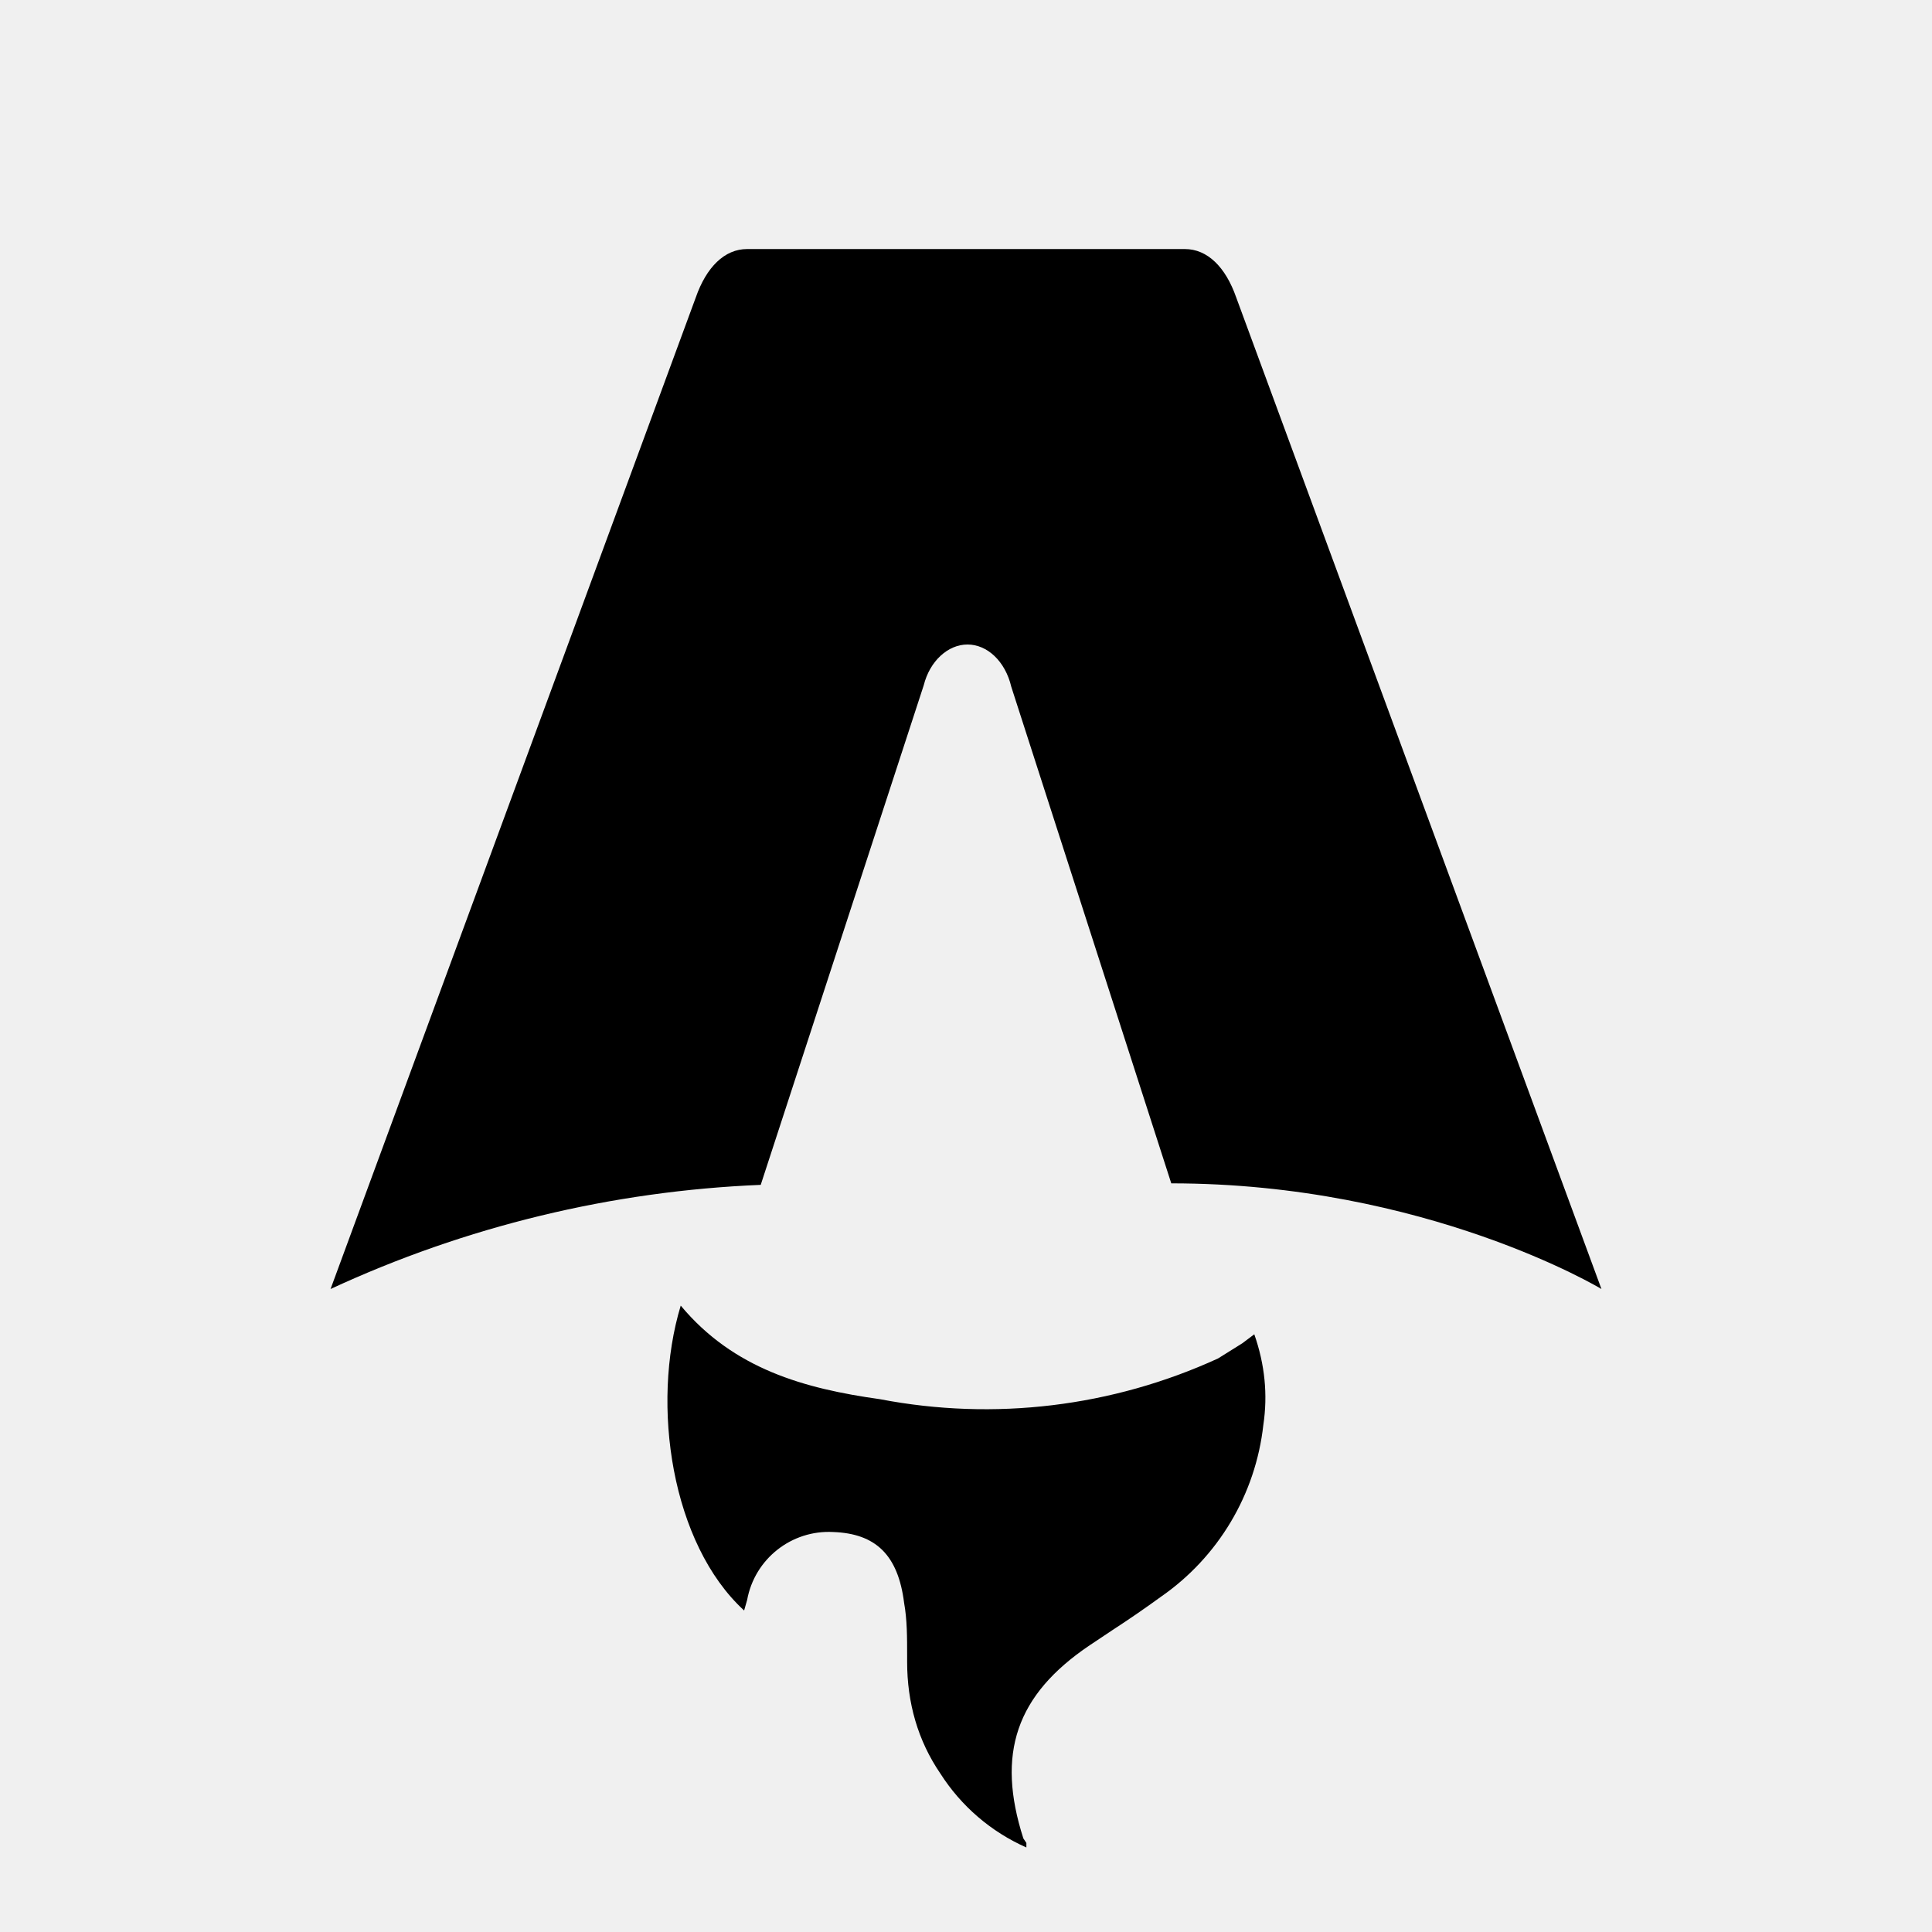
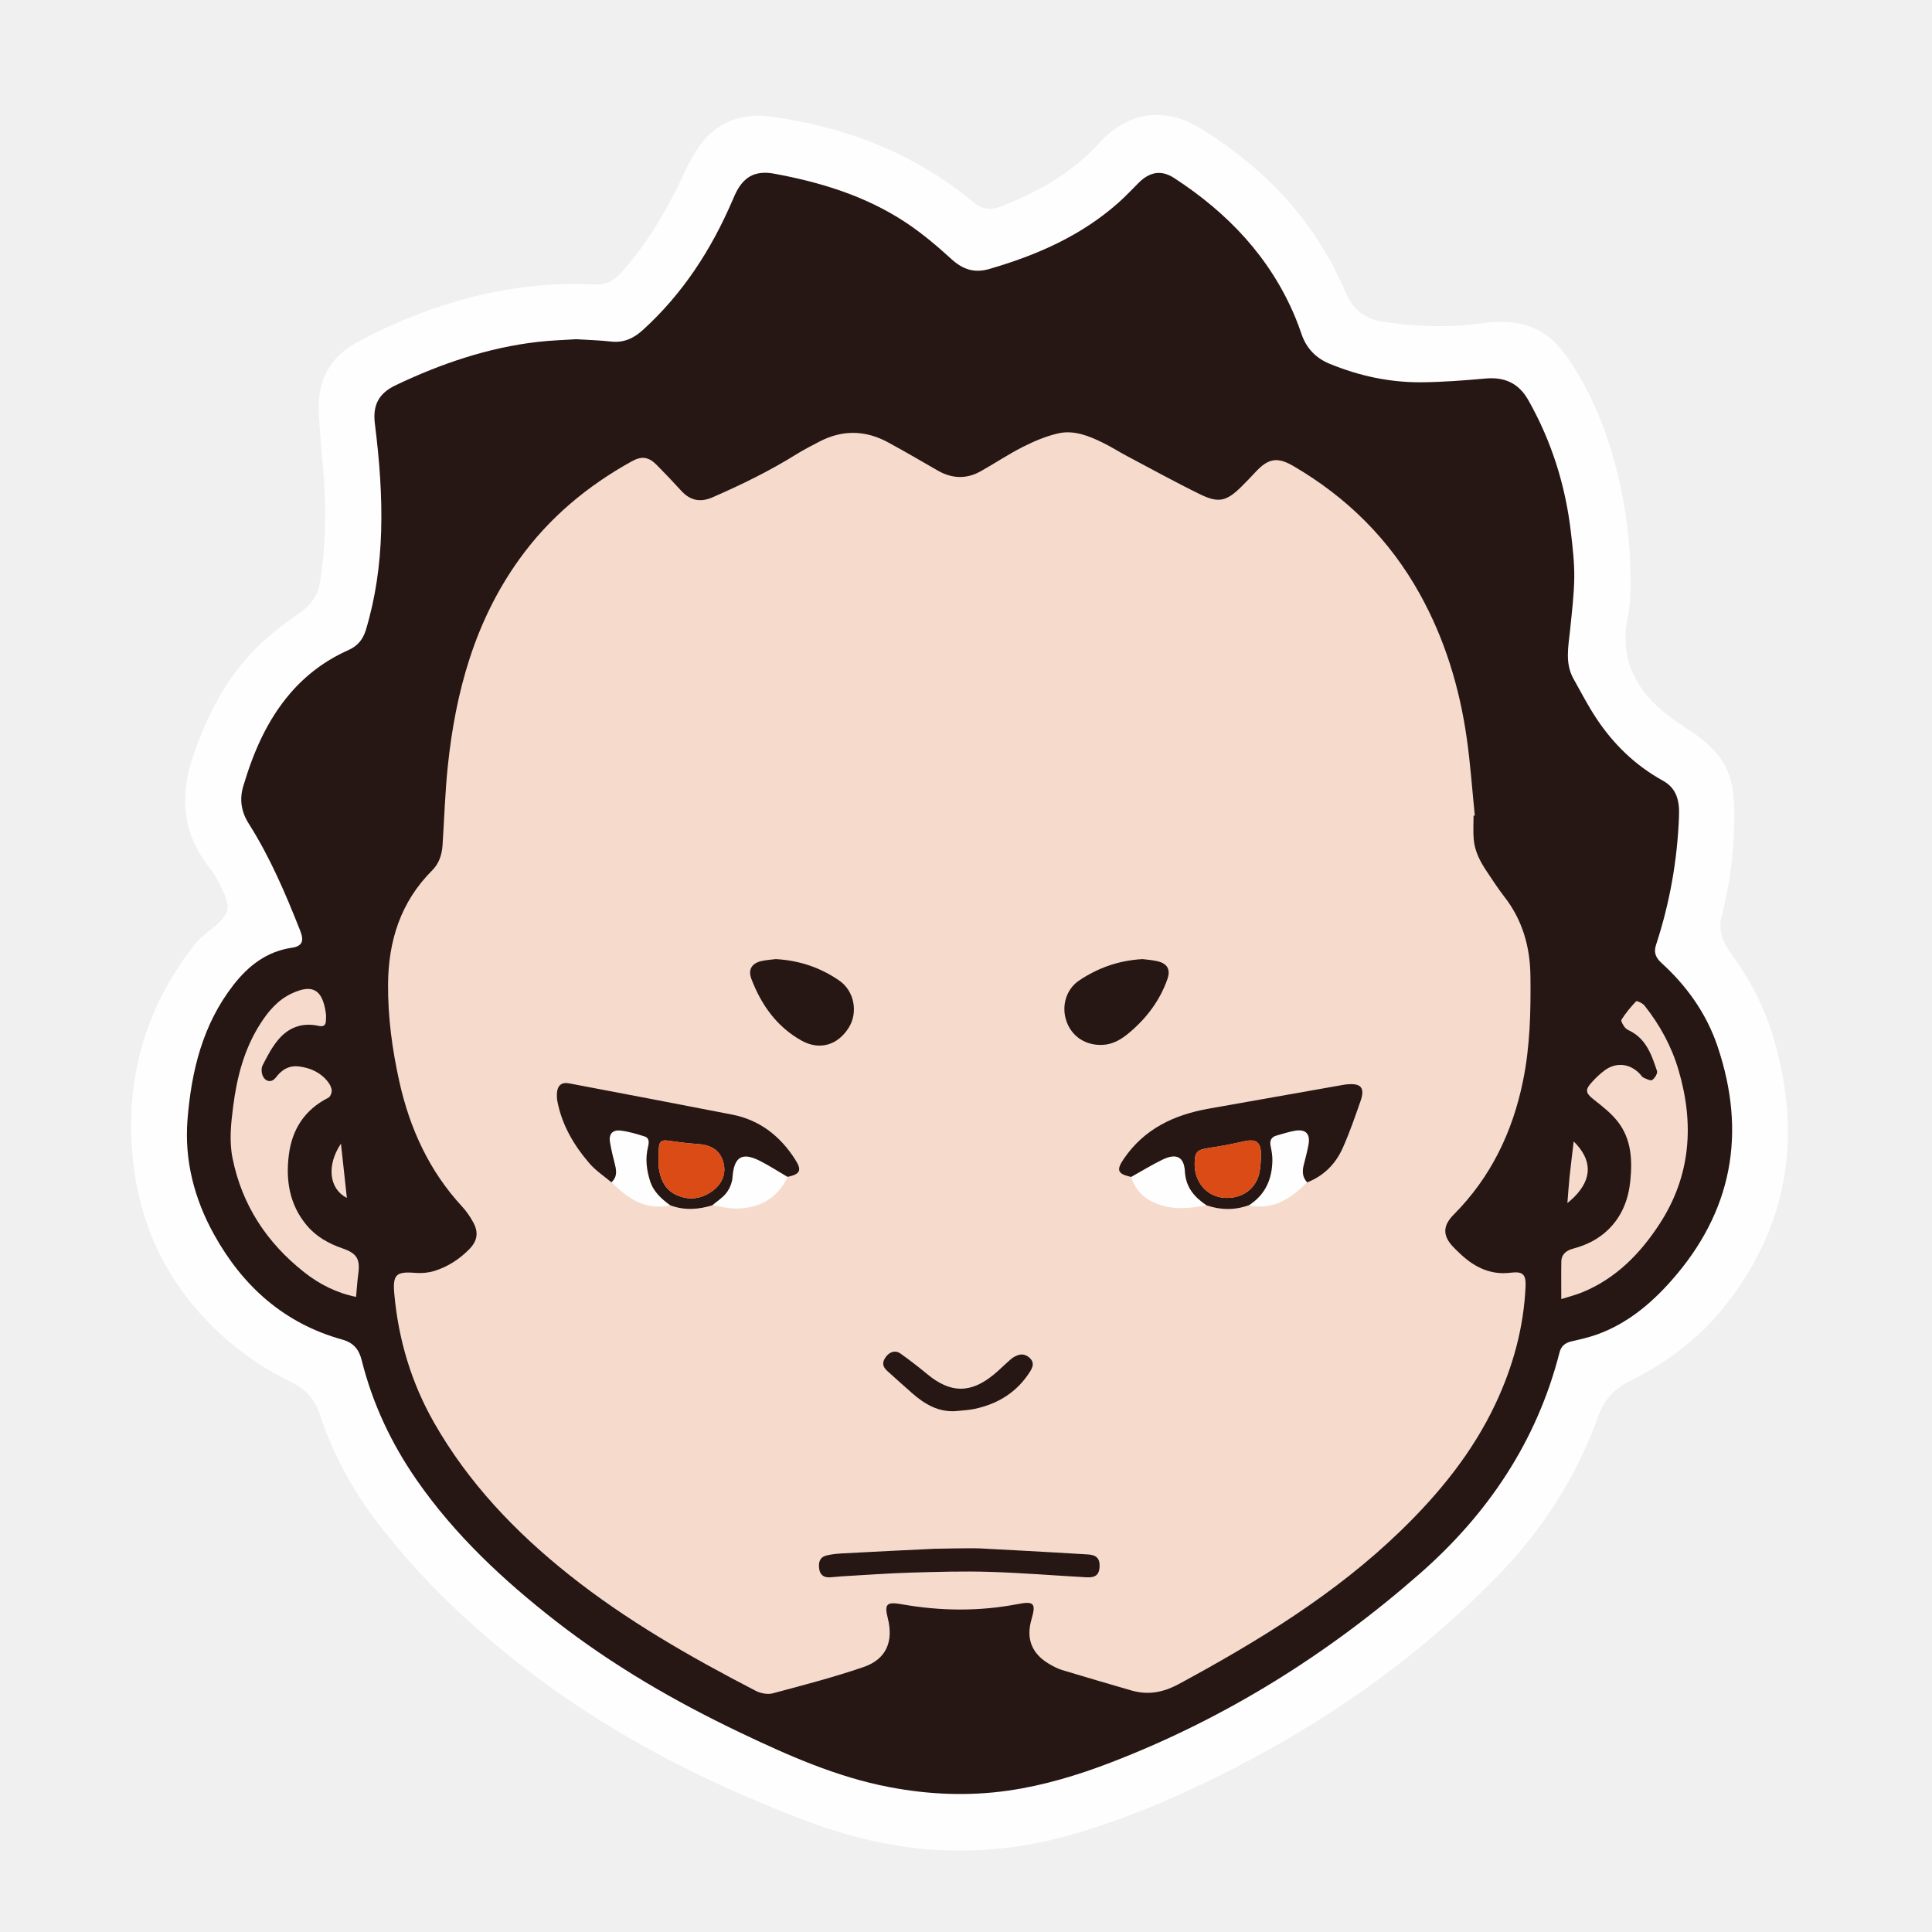
- <svg xmlns="http://www.w3.org/2000/svg" fill="none" viewBox="0 0 128 128">
-   <path d="M50.4 78.5a75.1 75.1 0 0 0-28.5 6.9l24.2-65.7c.7-2 1.9-3.2 3.4-3.2h29c1.5 0 2.7 1.2 3.4 3.2l24.2 65.7s-11.6-7-28.5-7L67 45.5c-.4-1.7-1.6-2.8-2.9-2.8-1.3 0-2.5 1.1-2.9 2.7L50.4 78.5Zm-1.1 28.2Zm-4.2-20.2c-2 6.6-.6 15.8 4.2 20.2a17.5 17.5 0 0 1 .2-.7 5.5 5.5 0 0 1 5.7-4.5c2.8.1 4.3 1.5 4.7 4.7.2 1.1.2 2.3.2 3.5v.4c0 2.7.7 5.2 2.2 7.4a13 13 0 0 0 5.7 4.9v-.3l-.2-.3c-1.8-5.6-.5-9.5 4.4-12.8l1.5-1a73 73 0 0 0 3.2-2.2 16 16 0 0 0 6.8-11.4c.3-2 .1-4-.6-6l-.8.6-1.6 1a37 37 0 0 1-22.4 2.7c-5-.7-9.7-2-13.2-6.2Z" />
-   <style>
-         path { fill: #000; }
-         @media (prefers-color-scheme: dark) {
-             path { fill: #FFF; }
-         }
-     </style>
+ <svg xmlns="http://www.w3.org/2000/svg" viewBox="0 0 407.65 407.65">
+   <defs>
+     <style>.e{fill:#f6dbcd}.f{fill:#261715}.g{fill:#fffefe}.h{fill:#db4b15}</style>
+   </defs>
+   <path id="a" d="M202.29 390.45c-11.71.06-22.84-2.62-33.71-6.82-20.04-7.73-39.02-17.41-56.2-30.4-12.38-9.36-23.6-19.93-33.01-32.31-5.2-6.85-9.22-14.38-11.92-22.55-1.05-3.16-2.97-5.27-5.92-6.7-5.55-2.68-10.63-6.1-15.15-10.3-10.29-9.56-16.45-21.31-18.17-35.26-2.13-17.28 2-32.94 12.77-46.71 1.08-1.39 2.55-2.49 3.93-3.62 3.53-2.9 3.88-4.14 1.91-8.28-.75-1.57-1.61-3.12-2.68-4.48-5.53-7.04-6.31-14.78-3.53-23.06 2.92-8.7 6.99-16.8 13.55-23.34 2.77-2.76 5.97-5.12 9.17-7.39 2.27-1.61 3.71-3.52 4.16-6.25 1.18-7.06 1.31-14.16.88-21.28-.32-5.27-1.01-10.52-1.11-15.79-.11-6.21 2.83-10.91 8.33-13.84 8.36-4.45 17.13-7.83 26.37-9.95 7.72-1.77 15.54-2.49 23.45-2.09 2.39.12 4.23-.86 5.77-2.6 4.84-5.47 8.65-11.6 11.85-18.14 1.2-2.45 2.31-4.95 3.73-7.27 3.67-6.01 9.29-8.34 16.06-7.4 15.81 2.19 30.24 7.79 42.64 18.1 1.62 1.34 3.37 1.71 5.38.96 8.02-3 15.29-7.14 21.14-13.55 5.88-6.45 13.64-7.71 21.1-3.16 13.76 8.39 24.4 19.66 30.81 34.63 1.51 3.54 3.91 5.66 7.83 6.27 7 1.09 13.96 1.3 20.99.34 3.42-.47 6.89-.48 10.22.73 3.95 1.44 6.53 4.46 8.72 7.85 5.13 7.95 8.31 16.69 10.28 25.9a94.5 94.5 0 0 1 2.09 22.13c-.04 1.69-.14 3.42-.5 5.06-1.8 8.22.95 14.79 7.2 20.07 1.87 1.58 3.94 2.95 5.99 4.31 4.16 2.75 7.62 6.11 8.65 11.15.57 2.76.61 5.68.55 8.52-.13 6.59-1.01 13.1-2.66 19.5-.73 2.85.23 5.34 1.93 7.66 4.02 5.49 7.14 11.47 9.06 18 6.03 20.51 3.18 39.47-10.25 56.43-5.42 6.84-12.27 12.01-20.07 15.86-3.33 1.65-5.46 4-6.73 7.54-4.57 12.79-11.82 23.98-21.26 33.67-17.23 17.68-37.24 31.54-59.34 42.42-10.59 5.21-21.47 9.75-32.93 12.75-7 1.84-14.13 2.71-21.37 2.72Z" class="g" data-name="レイヤー_3" />
+   <path id="b" d="M121.67 71.58c2.45.16 4.83.21 7.18.48 2.66.31 4.76-.6 6.7-2.35 8.48-7.67 14.53-17.02 19.01-27.45.16-.37.32-.74.48-1.1 1.72-3.79 4.2-5.26 8.27-4.52 9.86 1.81 19.36 4.72 27.8 10.3 3.41 2.26 6.58 4.93 9.61 7.7 2.41 2.21 4.84 3.04 8.04 2.11 10.02-2.91 19.4-7.01 27.28-14.03 1.47-1.31 2.82-2.75 4.21-4.14 2.32-2.33 4.79-2.78 7.49-1.02 11.32 7.35 20.29 16.77 25.56 29.39.48 1.15.9 2.33 1.31 3.51 1.03 3.02 3.02 5.1 5.97 6.31 6.19 2.54 12.63 3.94 19.31 3.89 4.51-.04 9.02-.38 13.52-.79 4.04-.37 7.03.96 9.06 4.55 4.93 8.71 7.86 18.06 9 27.97.36 3.15.74 6.33.7 9.49-.05 3.66-.51 7.31-.87 10.96-.35 3.5-1.16 7.03.7 10.37 1.52 2.73 2.97 5.51 4.67 8.12 3.65 5.59 8.32 10.15 14.21 13.4 2.99 1.65 3.51 4.4 3.39 7.46-.34 9.3-1.96 18.38-4.86 27.21-.53 1.63 0 2.72 1.16 3.78 5.35 4.87 9.47 10.65 11.8 17.51 6.23 18.38 3.17 35.04-9.81 49.63-4.31 4.85-9.27 8.96-15.49 11.22-1.79.65-3.68 1.07-5.54 1.5-1.32.31-2.14 1.02-2.47 2.32-4.78 18.73-15.09 34.06-29.46 46.66-19.4 17.02-41.02 30.55-65.17 39.85-7 2.69-14.17 4.86-21.64 5.94-8.46 1.22-16.86.86-25.23-.75-11.06-2.12-21.23-6.65-31.31-11.45-13.79-6.57-26.95-14.19-39.02-23.59-11.06-8.62-21.25-18.13-29.3-29.72-5.37-7.73-9.32-16.13-11.61-25.28-.57-2.28-1.7-3.7-4.11-4.37-12.23-3.41-20.96-11.21-27.03-22.14-4.17-7.51-6.29-15.62-5.62-24.21.81-10.27 3.18-20.11 9.7-28.48 3.18-4.08 7.03-7.07 12.34-7.85 2.12-.31 2.61-1.37 1.77-3.52-3.08-7.81-6.36-15.52-10.87-22.64-1.58-2.49-2.02-5.09-1.17-7.93 2.12-7.12 4.99-13.85 9.89-19.57 3.41-3.97 7.51-7.01 12.27-9.13 1.97-.87 3.1-2.26 3.71-4.27 2.04-6.76 3.01-13.68 3.22-20.74.23-7.62-.37-15.19-1.32-22.75-.5-3.96.82-6.44 4.41-8.15 9.53-4.53 19.41-7.91 29.94-9.13 2.75-.32 5.53-.39 8.21-.57Z" class="f" data-name="レイヤー_4" />
+   <g id="c" data-name="レイヤー_5">
+     <path d="M310.92 172.1c0 1.66-.11 3.32.03 4.97.21 2.51 1.34 4.7 2.73 6.76 1.2 1.78 2.35 3.6 3.67 5.29 3.88 4.96 5.5 10.6 5.57 16.84.09 7.44-.07 14.85-1.58 22.17-2.21 10.76-6.79 20.28-14.59 28.13-2.4 2.41-2.39 4.53 0 6.97.53.54 1.08 1.08 1.64 1.59 2.94 2.66 6.22 4.23 10.35 3.72 2.61-.32 3.27.36 3.15 2.97-.4 8.64-2.65 16.82-6.31 24.62-4.84 10.31-11.9 18.98-20.02 26.85-13.82 13.39-30.05 23.27-46.85 32.36-3.3 1.78-6.48 2.37-10.01 1.34-4.88-1.42-9.76-2.84-14.62-4.31-.93-.28-1.81-.76-2.66-1.25-3.73-2.18-4.97-5.34-3.77-9.46.98-3.36.52-3.87-2.91-3.2-8.13 1.57-16.27 1.48-24.41.05-.09-.02-.17-.04-.26-.05-3-.5-3.49.03-2.75 2.97 1.25 4.95-.33 8.68-5.13 10.32-6.28 2.15-12.72 3.83-19.14 5.54-1.09.29-2.57 0-3.6-.53-13.78-7.14-27.25-14.82-39.43-24.52-11.33-9.03-21.2-19.38-28.42-32.04-4.78-8.38-7.5-17.44-8.39-27.04-.4-4.26.33-4.92 4.51-4.58 1.31.1 2.71-.03 3.96-.42 2.81-.88 5.25-2.46 7.32-4.56 1.73-1.76 2.03-3.56.83-5.73-.64-1.16-1.41-2.3-2.31-3.27-6.96-7.52-11.05-16.48-13.26-26.38-1.5-6.74-2.42-13.57-2.38-20.47.05-9.18 2.64-17.44 9.31-24.1 1.45-1.45 2.06-3.32 2.19-5.34.36-5.53.53-11.08 1.1-16.6 1.64-15.71 5.7-30.63 15.07-43.68 6.29-8.77 14.38-15.51 23.79-20.71 2.06-1.14 3.52-.93 5.2.76 1.77 1.78 3.49 3.6 5.18 5.45 1.9 2.08 4.03 2.54 6.64 1.4 6.1-2.66 12.07-5.58 17.73-9.11 1.51-.94 3.11-1.75 4.69-2.58 4.89-2.59 9.79-2.52 14.61.1 3.53 1.92 7 3.95 10.48 5.95 3 1.72 6.03 1.84 9.05.15 3-1.68 5.86-3.61 8.93-5.16 2.36-1.19 4.88-2.26 7.44-2.84 3.31-.75 6.44.52 9.4 1.97 1.72.84 3.35 1.88 5.04 2.78 5.17 2.74 10.29 5.57 15.54 8.13 3.88 1.89 5.55 1.43 8.63-1.6 1.05-1.03 2.07-2.11 3.08-3.19 2.65-2.83 4.56-3.16 7.93-1.19 11.3 6.59 20.28 15.49 26.65 26.96 5.27 9.48 8.38 19.69 9.91 30.38.78 5.44 1.16 10.93 1.71 16.4l-.26.03ZM329.43 274.1c0-2.81-.04-5.36.01-7.9.03-1.59 1.08-2.36 2.5-2.74 2.81-.75 5.34-1.99 7.44-4.05 2.89-2.83 4.23-6.39 4.62-10.3.44-4.39.21-8.77-2.63-12.42-1.37-1.76-3.2-3.21-4.98-4.6-1.81-1.41-2.04-2.08-.51-3.75.81-.89 1.69-1.74 2.65-2.46 2.47-1.83 5.37-1.51 7.49.72.25.26.44.63.74.77.6.26 1.49.74 1.84.51.55-.36 1.19-1.4 1.03-1.89-1.06-3.17-2.12-6.4-5.28-8.24-.5-.29-1.11-.5-1.46-.92-.39-.47-.94-1.39-.75-1.69.88-1.39 1.95-2.69 3.09-3.88.14-.14 1.38.43 1.77.93 3.22 4.06 5.68 8.55 7.15 13.53 3.39 11.42 2.61 22.41-3.99 32.54-4.08 6.26-9.22 11.53-16.34 14.43-1.31.54-2.71.88-4.42 1.42Z" class="e" />
+     <path d="M330.72 253.84c.15-1.85.27-3.7.46-5.55.26-2.47.57-4.93.87-7.45 3.96 3.92 3.95 7.9.04 11.79-.44.44-.93.83-1.4 1.24l.03-.02ZM75.13 273.64c-4.03-.8-7.72-2.64-11-5.24-7.84-6.21-13.06-14.11-15.06-24-.74-3.66-.34-7.3.13-10.95.78-6.17 2.32-12.1 5.71-17.41 1.68-2.63 3.64-4.98 6.54-6.37 4.44-2.12 6.62-.99 7.32 4.24.06.44.01.89 0 1.34 0 1.04-.45 1.45-1.52 1.21-3.55-.79-6.5.37-8.71 3.12-1.27 1.58-2.23 3.43-3.15 5.25-.29.58-.23 1.53.04 2.15.58 1.32 1.9 1.52 2.77.37 1.28-1.68 2.8-2.59 4.93-2.32 2.45.31 4.56 1.29 6.09 3.27.4.51.74 1.19.77 1.81.03.5-.31 1.3-.71 1.51-4.97 2.51-7.64 6.63-8.33 12.02-.69 5.41.12 10.53 3.76 14.89 2.01 2.41 4.64 3.87 7.56 4.88 3.05 1.05 3.76 2.26 3.32 5.44-.22 1.57-.3 3.16-.46 4.8Z" class="e" />
+     <path d="M71.94 241.3c.41 3.74.81 7.49 1.25 11.47-3.77-1.94-4.32-6.87-1.25-11.47" class="e" />
+   </g>
+   <g id="d" data-name="レイヤー_1">
+     <path d="M241.08 202.37c.91.12 2.04.19 3.12.44 2.1.49 2.84 1.74 2.12 3.79-1.58 4.48-4.34 8.16-7.95 11.22-1.66 1.41-3.44 2.54-5.71 2.65-3.54.17-6.48-1.72-7.62-4.94-1.13-3.16-.15-6.78 2.7-8.68 3.95-2.63 8.33-4.21 13.34-4.48M163.7 202.37c5 .28 9.44 1.8 13.4 4.54 3.19 2.21 3.98 6.74 1.99 9.92-2.32 3.71-6.16 4.85-9.94 2.75-5.23-2.91-8.5-7.52-10.6-13-.78-2.03.1-3.38 2.24-3.83 1-.21 2.03-.27 2.91-.38M201.78 297.74c-3.75.28-6.66-1.45-9.32-3.78-1.75-1.53-3.47-3.1-5.2-4.65-1.06-.95-1.19-1.8-.4-2.93.81-1.16 2.04-1.56 3.13-.79 1.93 1.37 3.81 2.82 5.63 4.33 4.91 4.08 9.17 4.15 14.09.09 1.24-1.02 2.37-2.18 3.59-3.23.39-.34.88-.61 1.37-.8 1.09-.43 2.04-.08 2.79.74.77.84.44 1.77-.07 2.6-2.76 4.43-6.84 6.94-11.87 7.98-1.22.25-2.48.29-3.72.43ZM206.56 326.7c1.7.09 14.04.73 23.05 1.29 1.82.11 2.51.96 2.4 2.68-.1 1.59-.87 2.24-2.74 2.14-6.83-.38-13.65-.94-20.48-1.15-5.54-.17-11.09 0-16.63.16-4.82.15-9.64.5-14.46.78-.89.05-1.78.18-2.67.22-1.19.04-1.97-.5-2.17-1.72-.25-1.55.2-2.55 1.47-2.88 1.07-.27 2.2-.39 3.31-.45 6.52-.35 13.04-.68 19.56-.98 0 0 7.67-.17 9.37-.08Z" class="f" />
+     <path d="M129.01 249.48c1.11-1 1.12-2.21.79-3.55-.4-1.59-.79-3.19-1.08-4.81-.32-1.77.46-2.77 2.24-2.56 1.7.2 3.39.71 5.03 1.23 1.13.36.95 1.4.73 2.28-.6 2.42-.29 4.79.44 7.11.71 2.27 2.39 3.79 4.25 5.14-4.38.97-7.89-.72-11.02-3.6-.45-.42-.92-.82-1.38-1.23ZM263.45 254.32c3.53-2.23 4.99-5.57 5.01-9.61 0-.97-.18-1.95-.37-2.9-.24-1.17.11-1.93 1.28-2.25 1.29-.35 2.57-.79 3.88-1.01 2.23-.38 3.24.66 2.85 2.87-.26 1.44-.63 2.87-1 4.29-.35 1.37-.33 2.65.71 3.74-3.41 3.45-7.18 5.96-12.37 4.86ZM238.66 248.33c2.21-1.23 4.36-2.57 6.63-3.66 2.87-1.39 4.55-.65 4.72 2.47.19 3.43 2.02 5.44 4.56 7.17-3.38.64-6.75 1.01-10.11-.19-2.86-1.02-4.87-2.86-5.8-5.79M150.3 254.32c1.01-.86 2.2-1.58 2.98-2.62.68-.9 1.2-2.12 1.28-3.23.31-4.37 2-5.47 5.87-3.48 1.97 1.01 3.84 2.22 5.75 3.34-2.12 4.47-5.81 6.55-10.6 6.67-1.75.04-3.52-.44-5.28-.69Z" class="g" />
+     <path d="M263.45 254.32c-2.96 1.06-5.92 1.01-8.88 0-2.54-1.74-4.37-3.74-4.56-7.17-.17-3.12-1.85-3.86-4.72-2.47-2.27 1.1-4.43 2.43-6.63 3.66-.09-.02-.17-.05-.26-.07-2.61-.62-2.85-1.43-1.33-3.68 4.33-6.41 10.66-9.37 18-10.67 9.53-1.68 19.06-3.38 28.6-5.06.18-.03.35-.05.53-.06 2.99-.29 3.85.72 2.86 3.56-1.16 3.32-2.31 6.65-3.74 9.86-1.5 3.36-3.99 5.89-7.5 7.26-1.04-1.09-1.07-2.37-.71-3.74.36-1.42.74-2.85 1-4.29.39-2.21-.62-3.25-2.85-2.87-1.31.22-2.59.66-3.88 1.01-1.17.32-1.52 1.08-1.28 2.25.2.95.38 1.93.37 2.9-.03 4.04-1.48 7.38-5.01 9.61Zm-11.38-8.62c.01 3.74 2.53 6.67 6.04 7.02 3.85.38 7.04-1.87 7.67-5.52.21-1.22.27-2.49.27-3.74 0-2.5-1.07-3.21-3.52-2.65-2.43.55-4.88 1.03-7.35 1.39-2.65.39-3.12.83-3.11 3.5M150.3 254.32c-2.96.9-5.92 1.12-8.89-.01-1.86-1.35-3.54-2.88-4.25-5.14-.73-2.32-1.03-4.68-.44-7.11.21-.87.4-1.92-.73-2.28-1.64-.52-3.33-1.03-5.03-1.23-1.78-.21-2.57.79-2.24 2.56.29 1.62.67 3.22 1.08 4.81.34 1.34.32 2.55-.79 3.55-1.55-1.32-3.31-2.46-4.63-3.99-3.27-3.79-5.78-8.04-6.76-13.04-.12-.61-.14-1.25-.1-1.87.12-1.56 1.01-2.28 2.53-1.99 11.48 2.18 22.97 4.36 34.44 6.6 5.81 1.14 10.11 4.51 13.26 9.42 1.51 2.34 1.14 3.14-1.58 3.72-1.91-1.12-3.78-2.33-5.75-3.34-3.87-1.99-5.56-.9-5.87 3.48-.08 1.11-.6 2.34-1.28 3.23-.78 1.03-1.97 1.76-2.98 2.62Zm-11.38-10.09h.05c0 .67-.07 1.35.01 2.01.33 2.57 1.31 4.82 3.81 5.93 2.55 1.13 5.08.85 7.39-.77 2.27-1.59 3.13-3.89 2.41-6.29s-2.49-3.54-5.44-3.73c-2.13-.14-4.25-.43-6.37-.73-1-.14-1.59.18-1.72 1.17-.1.8-.1 1.61-.15 2.41Z" class="f" />
+     <path d="M252.07 245.7c0-2.66.46-3.1 3.11-3.5 2.46-.37 4.92-.84 7.35-1.39 2.46-.56 3.52.15 3.52 2.65 0 1.25-.06 2.51-.27 3.74-.64 3.65-3.82 5.9-7.67 5.52-3.51-.35-6.03-3.27-6.04-7.02M138.92 244.23c.04-.8.04-1.61.15-2.41.13-.99.72-1.31 1.72-1.17 2.12.3 4.24.59 6.37.73 2.94.19 4.72 1.33 5.44 3.73s-.14 4.7-2.41 6.29c-2.31 1.62-4.84 1.89-7.39.77-2.5-1.11-3.47-3.36-3.81-5.93-.09-.66-.01-1.34-.01-2.01h-.05Z" class="h" />
+   </g>
</svg>
